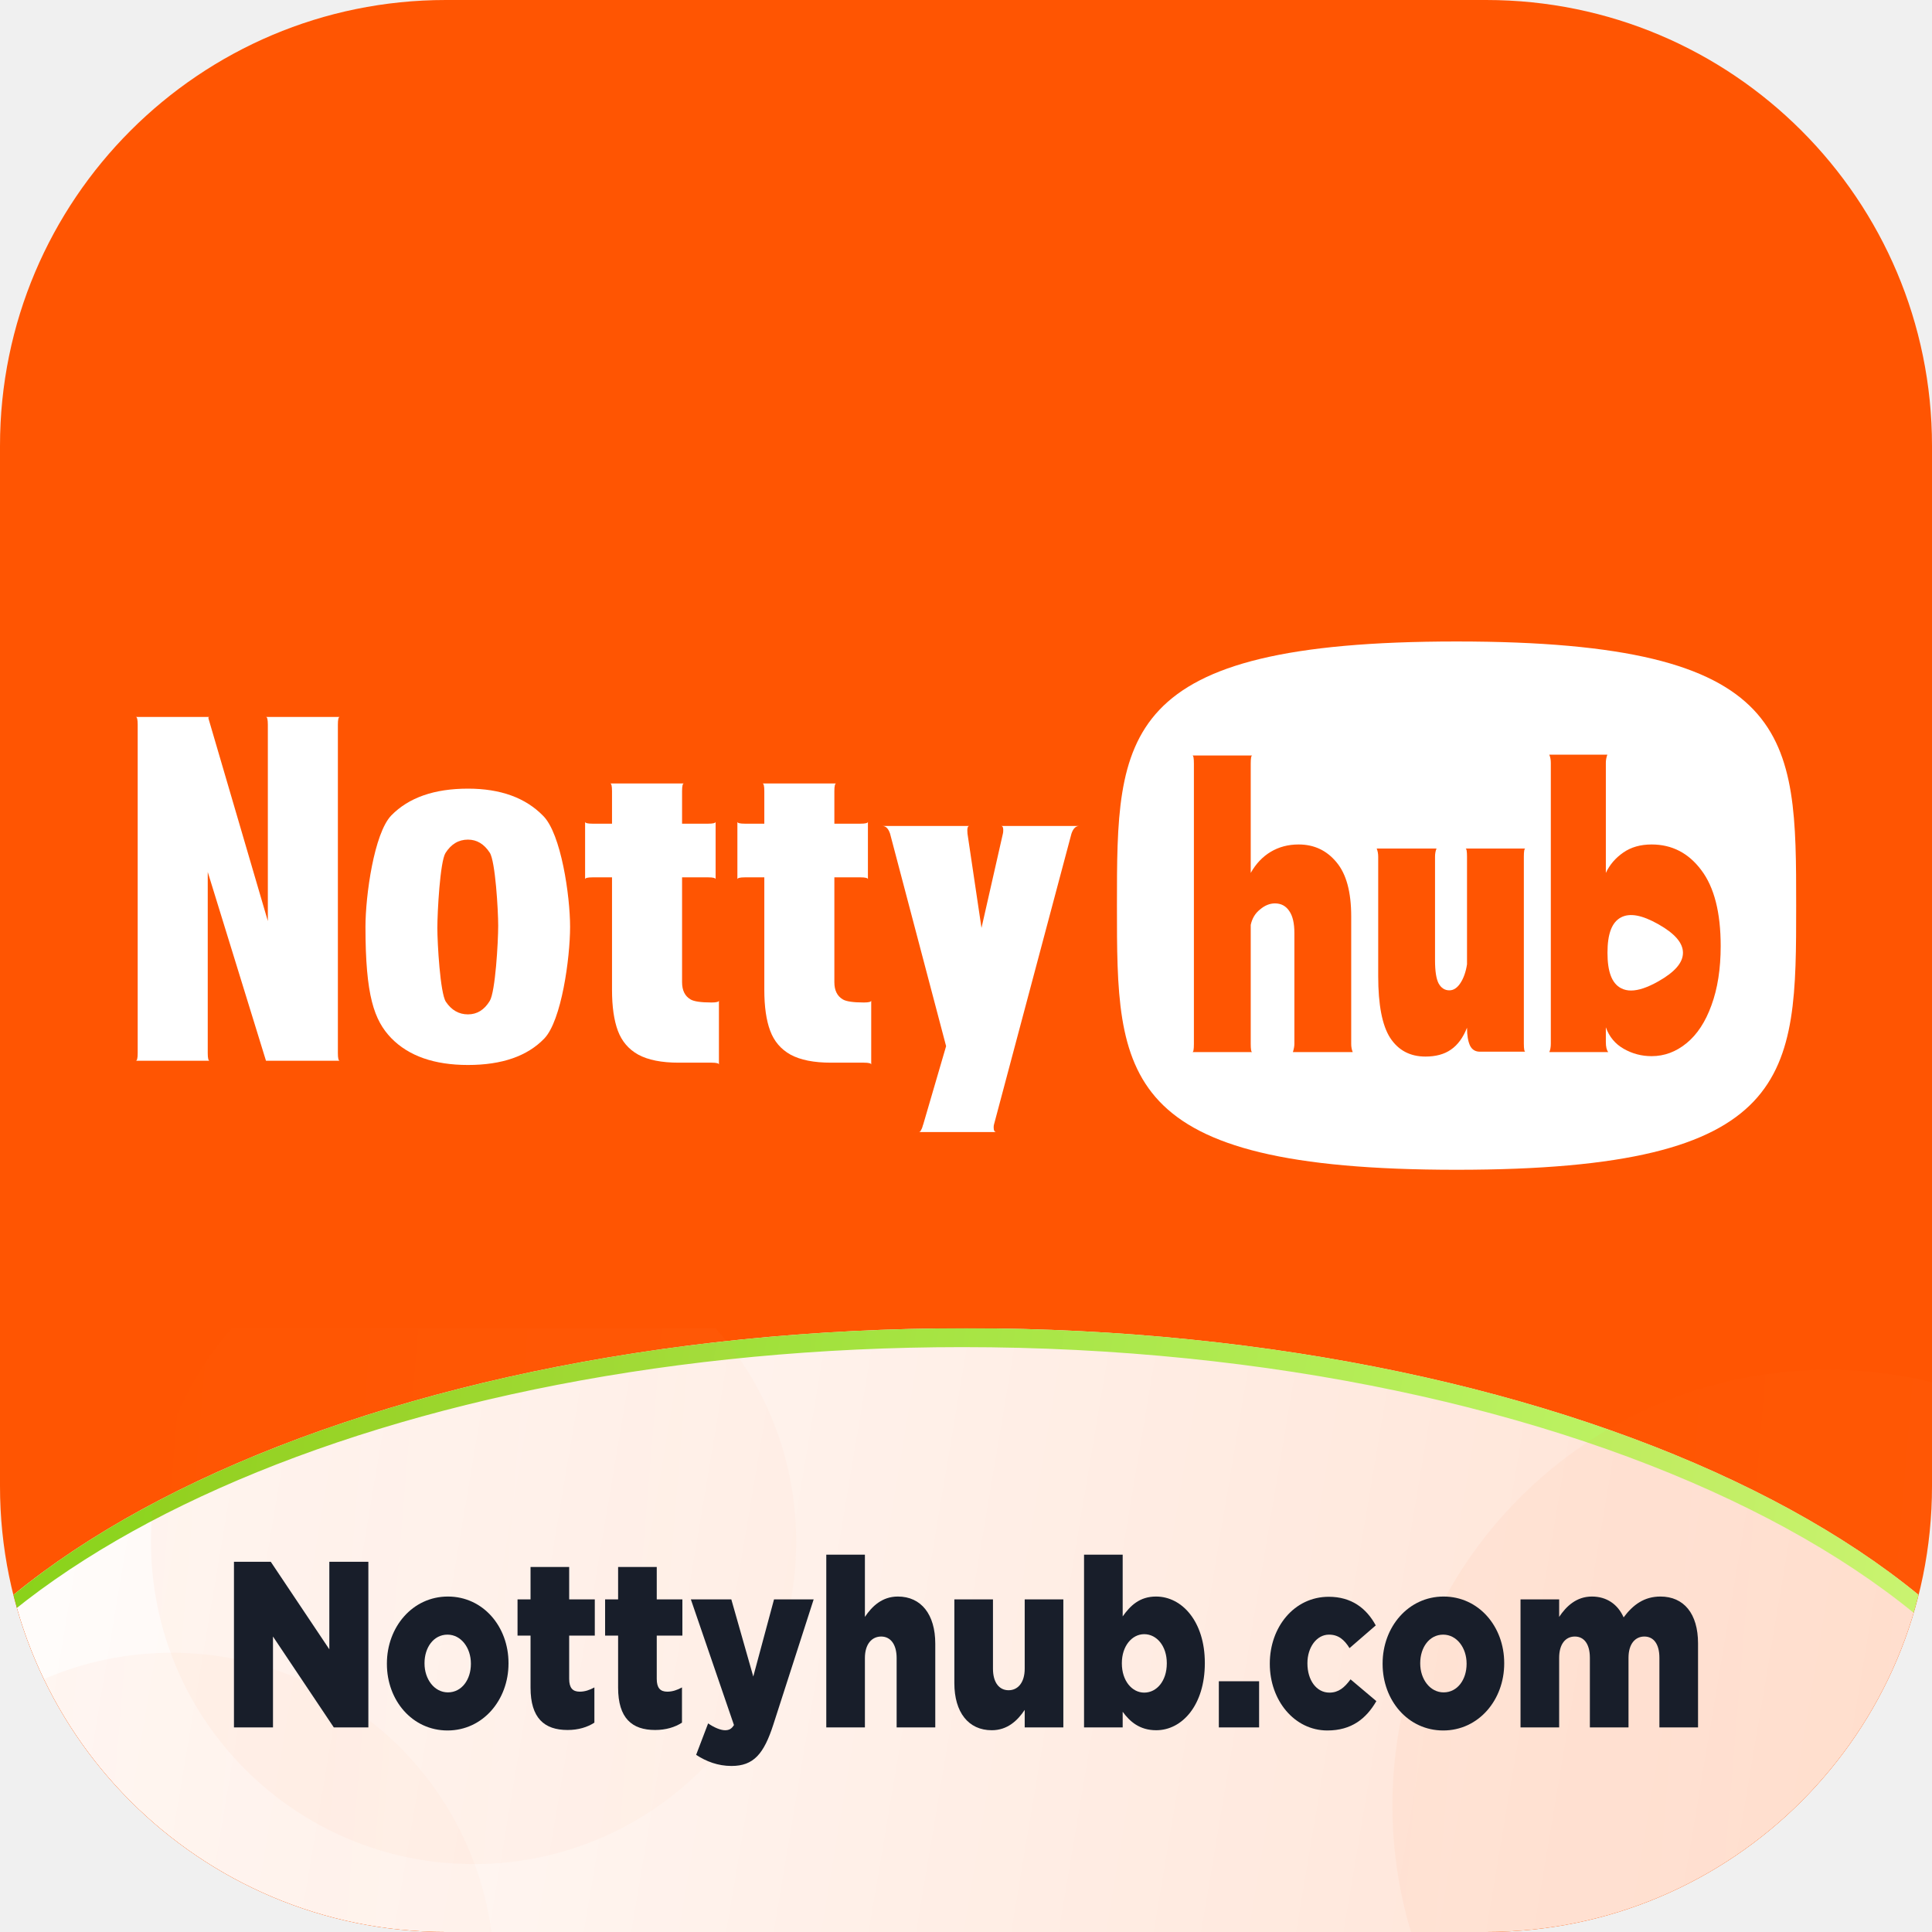
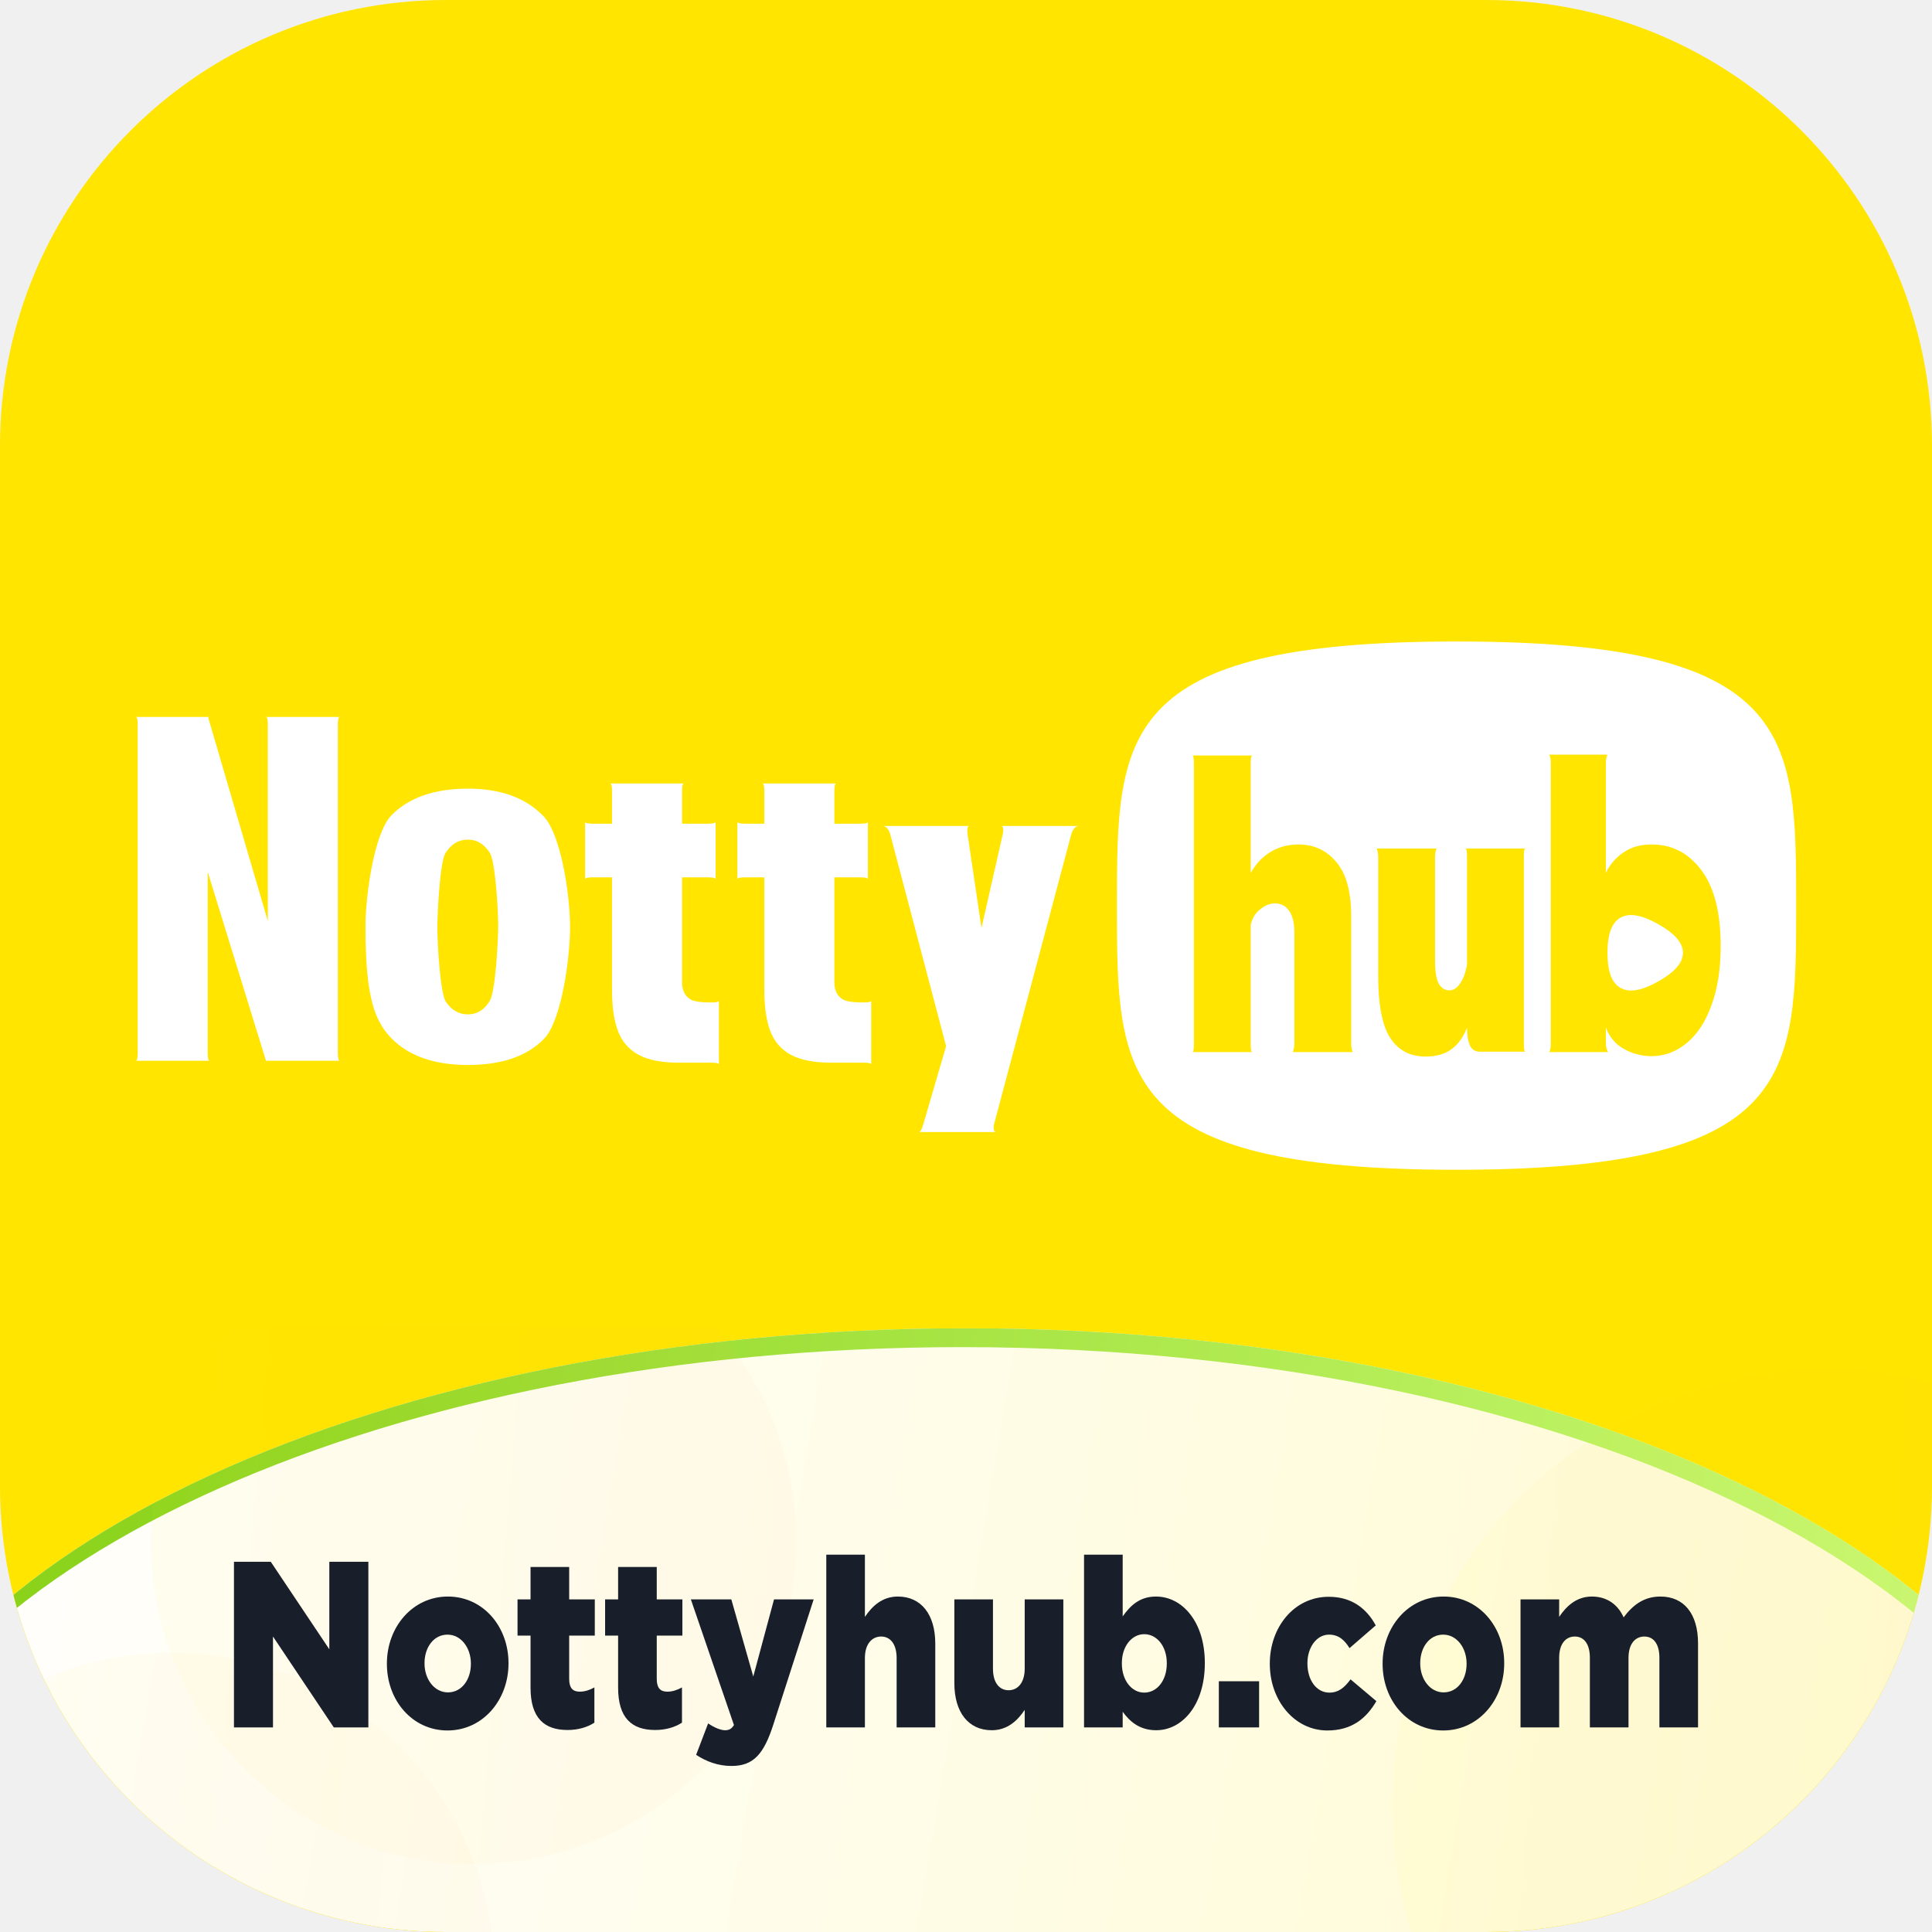
<svg xmlns="http://www.w3.org/2000/svg" width="104" height="104" viewBox="0 0 104 104" fill="none">
  <g clip-path="url(#clip0_2242_5658)">
-     <rect width="104" height="104" fill="#FF5502" />
+     <rect width="104" height="104" fill="#FFE500" />
    <mask id="mask0_2242_5658" style="mask-type:alpha" maskUnits="userSpaceOnUse" x="0" y="71" width="104" height="33">
      <rect y="71.5" width="104" height="32.5" fill="white" />
    </mask>
    <g mask="url(#mask0_2242_5658)">
      <ellipse cx="52" cy="101.258" rx="59.922" ry="29.758" fill="url(#paint0_linear_2242_5658)" />
      <path fill-rule="evenodd" clip-rule="evenodd" d="M111.515 104.742C111.784 103.599 111.922 102.436 111.922 101.258C111.922 84.823 85.094 71.5 52 71.5C20.58 71.5 -5.192 83.51 -7.719 98.789C-4.245 83.996 21.076 72.516 51.797 72.516C84.891 72.516 111.719 85.839 111.719 102.273C111.719 103.105 111.65 103.928 111.515 104.742Z" fill="url(#paint1_linear_2242_5658)" />
      <circle opacity="0.04" cx="98.414" cy="97.195" r="23.461" fill="url(#paint2_linear_2242_5658)" />
      <circle opacity="0.04" cx="9.242" cy="106.336" r="17.367" fill="url(#paint3_linear_2242_5658)" />
      <circle opacity="0.04" cx="25.492" cy="82.977" r="17.367" fill="url(#paint4_linear_2242_5658)" />
    </g>
    <path d="M49.461 60.938C49.513 60.938 49.553 60.903 49.58 60.834C49.619 60.766 49.646 60.704 49.659 60.649C49.672 60.594 49.685 60.552 49.699 60.525L50.929 56.315L47.912 44.874C47.82 44.599 47.681 44.462 47.496 44.462H52.179C52.087 44.462 52.054 44.599 52.08 44.874L52.834 49.951L53.986 44.874C53.999 44.833 54.005 44.764 54.005 44.668C54.005 44.531 53.966 44.462 53.886 44.462H58.094C57.908 44.462 57.77 44.599 57.677 44.874L53.509 60.525C53.496 60.566 53.489 60.621 53.489 60.69C53.489 60.855 53.536 60.938 53.628 60.938H49.461Z" fill="white" />
    <path d="M46.502 53.964C46.766 53.964 46.898 53.93 46.898 53.861V57.307C46.898 57.238 46.766 57.204 46.502 57.204H44.735C43.809 57.204 43.081 57.059 42.552 56.77C42.036 56.482 41.672 56.055 41.461 55.491C41.249 54.927 41.143 54.191 41.143 53.283V47.228H40.091C39.827 47.228 39.694 47.263 39.694 47.331V44.236C39.694 44.305 39.827 44.339 40.091 44.339H41.143V42.585C41.143 42.31 41.11 42.173 41.044 42.173H45.013C44.947 42.173 44.914 42.31 44.914 42.585V44.339H46.323C46.588 44.339 46.72 44.305 46.72 44.236V47.331C46.72 47.263 46.588 47.228 46.323 47.228H44.914V52.87C44.914 53.311 45.066 53.62 45.37 53.799C45.556 53.909 45.933 53.964 46.502 53.964Z" fill="white" />
    <path d="M38.303 53.964C38.568 53.964 38.7 53.93 38.7 53.861V57.307C38.7 57.238 38.568 57.204 38.303 57.204H36.537C35.611 57.204 34.883 57.059 34.354 56.77C33.838 56.482 33.474 56.055 33.262 55.491C33.051 54.927 32.945 54.191 32.945 53.283V47.228H31.893C31.628 47.228 31.496 47.263 31.496 47.331V44.236C31.496 44.305 31.628 44.339 31.893 44.339H32.945V42.585C32.945 42.31 32.912 42.173 32.846 42.173H36.815C36.749 42.173 36.716 42.31 36.716 42.585V44.339H38.125C38.389 44.339 38.522 44.305 38.522 44.236V47.331C38.522 47.263 38.389 47.228 38.125 47.228H36.716V52.87C36.716 53.311 36.868 53.62 37.172 53.799C37.357 53.909 37.734 53.964 38.303 53.964Z" fill="white" />
    <path d="M19.673 49.89C19.673 48.212 20.136 44.86 21.062 43.897C22.002 42.934 23.378 42.453 25.191 42.453C26.937 42.453 28.287 42.941 29.239 43.918C30.205 44.88 30.688 48.225 30.688 49.89C30.688 51.582 30.225 54.941 29.299 55.904C28.386 56.853 27.017 57.328 25.191 57.328C23.378 57.328 22.002 56.846 21.062 55.883C20.136 54.92 19.673 53.6 19.673 49.89ZM23.543 49.952C23.543 50.777 23.695 53.455 24 53.923C24.304 54.377 24.701 54.604 25.191 54.604C25.68 54.604 26.07 54.363 26.362 53.882C26.666 53.4 26.818 50.695 26.818 49.828C26.818 49.017 26.666 46.352 26.362 45.898C26.057 45.431 25.667 45.197 25.191 45.197C24.688 45.197 24.284 45.438 23.98 45.919C23.689 46.387 23.543 49.085 23.543 49.952Z" fill="white" />
    <path d="M7.312 57.101C7.379 57.101 7.412 56.963 7.412 56.688V39.006C7.412 38.731 7.379 38.594 7.312 38.594H11.282C11.229 38.594 11.209 38.621 11.222 38.676L14.418 49.581V39.006C14.418 38.731 14.384 38.594 14.318 38.594H18.288C18.221 38.594 18.188 38.731 18.188 39.006V56.688C18.188 56.963 18.221 57.101 18.288 57.101H14.318L11.183 46.939V56.688C11.183 56.963 11.216 57.101 11.282 57.101H7.312Z" fill="white" />
    <path d="M96.688 48.75C96.688 57.891 96.688 62.969 78.406 62.969C60.125 62.969 60.125 57.891 60.125 48.75C60.125 39.609 60.125 34.531 78.406 34.531C96.688 34.531 96.688 39.609 96.688 48.75Z" fill="white" />
-     <path fill-rule="evenodd" clip-rule="evenodd" d="M92.625 50.926C92.625 52.151 92.459 53.215 92.126 54.119C91.804 55.009 91.359 55.687 90.79 56.153C90.221 56.62 89.593 56.853 88.906 56.853C88.369 56.853 87.87 56.722 87.409 56.459C86.947 56.197 86.625 55.811 86.443 55.3V56.088C86.443 56.35 86.486 56.532 86.572 56.634H83.4C83.454 56.518 83.481 56.365 83.481 56.175V41.062C83.481 40.902 83.454 40.756 83.4 40.625H86.523C86.47 40.771 86.443 40.917 86.443 41.062V46.989C86.647 46.552 86.958 46.188 87.377 45.896C87.795 45.604 88.305 45.458 88.906 45.458C90.001 45.458 90.892 45.918 91.579 46.836C92.276 47.755 92.625 49.118 92.625 50.926ZM87.259 53.194C87.424 53.28 87.612 53.323 87.801 53.32C88.2 53.32 88.686 53.156 89.269 52.827C90.16 52.322 90.594 51.82 90.594 51.289C90.594 50.758 90.16 50.255 89.269 49.751C88.39 49.255 87.733 49.134 87.259 49.384C86.769 49.641 86.531 50.264 86.531 51.289C86.531 52.314 86.769 52.937 87.259 53.194Z" fill="#FF5502" />
-     <path d="M82.029 56.175C82.029 56.467 82.056 56.613 82.11 56.613H79.662C79.416 56.613 79.239 56.503 79.131 56.285C79.024 56.051 78.97 55.73 78.97 55.322C78.756 55.862 78.466 56.255 78.101 56.503C77.747 56.751 77.29 56.875 76.732 56.875C75.906 56.875 75.273 56.54 74.833 55.869C74.403 55.198 74.189 54.09 74.189 52.545V46.115C74.189 45.954 74.162 45.808 74.108 45.677H77.328C77.274 45.808 77.248 45.954 77.248 46.115V51.692C77.248 52.275 77.312 52.69 77.441 52.938C77.58 53.186 77.773 53.31 78.02 53.31C78.246 53.31 78.444 53.179 78.616 52.916C78.788 52.654 78.906 52.319 78.97 51.91V46.115C78.97 45.823 78.943 45.677 78.89 45.677H82.11C82.056 45.677 82.029 45.823 82.029 46.115V56.175Z" fill="#FF5502" />
-     <path d="M69.677 56.197C69.677 56.314 69.651 56.459 69.597 56.634H72.817C72.763 56.503 72.736 56.357 72.736 56.197V49.33C72.736 48.017 72.473 47.048 71.948 46.421C71.421 45.779 70.74 45.458 69.903 45.458C69.345 45.458 68.846 45.59 68.406 45.852C67.966 46.115 67.606 46.494 67.327 46.989V41.106C67.327 40.815 67.354 40.669 67.407 40.669L64.188 40.669C64.241 40.669 64.268 40.815 64.268 41.106V56.197C64.268 56.489 64.241 56.634 64.188 56.634H67.407C67.354 56.634 67.327 56.489 67.327 56.197V49.789C67.402 49.439 67.568 49.162 67.826 48.958C68.084 48.739 68.352 48.63 68.631 48.63C68.964 48.63 69.221 48.768 69.404 49.045C69.586 49.308 69.677 49.701 69.677 50.226V56.197Z" fill="#FF5502" />
+     <path fill-rule="evenodd" clip-rule="evenodd" d="M92.625 50.926C92.625 52.151 92.459 53.215 92.126 54.119C91.804 55.009 91.359 55.687 90.79 56.153C90.221 56.62 89.593 56.853 88.906 56.853C88.369 56.853 87.87 56.722 87.409 56.459C86.947 56.197 86.625 55.811 86.443 55.3V56.088C86.443 56.35 86.486 56.532 86.572 56.634H83.4C83.454 56.518 83.481 56.365 83.481 56.175V41.062C83.481 40.902 83.454 40.756 83.4 40.625H86.523C86.47 40.771 86.443 40.917 86.443 41.062V46.989C86.647 46.552 86.958 46.188 87.377 45.896C87.795 45.604 88.305 45.458 88.906 45.458C90.001 45.458 90.892 45.918 91.579 46.836C92.276 47.755 92.625 49.118 92.625 50.926ZM87.259 53.194C87.424 53.28 87.612 53.323 87.801 53.32C88.2 53.32 88.686 53.156 89.269 52.827C90.16 52.322 90.594 51.82 90.594 51.289C90.594 50.758 90.16 50.255 89.269 49.751C88.39 49.255 87.733 49.134 87.259 49.384C86.769 49.641 86.531 50.264 86.531 51.289C86.531 52.314 86.769 52.937 87.259 53.194Z" fill="#FFE500" />
+     <path d="M82.029 56.175C82.029 56.467 82.056 56.613 82.11 56.613H79.662C79.416 56.613 79.239 56.503 79.131 56.285C79.024 56.051 78.97 55.73 78.97 55.322C78.756 55.862 78.466 56.255 78.101 56.503C77.747 56.751 77.29 56.875 76.732 56.875C75.906 56.875 75.273 56.54 74.833 55.869C74.403 55.198 74.189 54.09 74.189 52.545V46.115C74.189 45.954 74.162 45.808 74.108 45.677H77.328C77.274 45.808 77.248 45.954 77.248 46.115V51.692C77.248 52.275 77.312 52.69 77.441 52.938C77.58 53.186 77.773 53.31 78.02 53.31C78.246 53.31 78.444 53.179 78.616 52.916C78.788 52.654 78.906 52.319 78.97 51.91V46.115C78.97 45.823 78.943 45.677 78.89 45.677H82.11C82.056 45.677 82.029 45.823 82.029 46.115V56.175Z" fill="#FFE500" />
+     <path d="M69.677 56.197C69.677 56.314 69.651 56.459 69.597 56.634H72.817C72.763 56.503 72.736 56.357 72.736 56.197V49.33C72.736 48.017 72.473 47.048 71.948 46.421C71.421 45.779 70.74 45.458 69.903 45.458C69.345 45.458 68.846 45.59 68.406 45.852C67.966 46.115 67.606 46.494 67.327 46.989V41.106C67.327 40.815 67.354 40.669 67.407 40.669L64.188 40.669C64.241 40.669 64.268 40.815 64.268 41.106V56.197C64.268 56.489 64.241 56.634 64.188 56.634H67.407C67.354 56.634 67.327 56.489 67.327 56.197V49.789C67.402 49.439 67.568 49.162 67.826 48.958C68.084 48.739 68.352 48.63 68.631 48.63C68.964 48.63 69.221 48.768 69.404 49.045C69.586 49.308 69.677 49.701 69.677 50.226V56.197Z" fill="#FFE500" />
    <path d="M81.85 92.986V86.095H83.93V87.038C84.313 86.464 84.86 85.942 85.692 85.942C86.48 85.942 87.082 86.35 87.4 87.063C87.914 86.375 88.516 85.942 89.381 85.942C90.64 85.942 91.406 86.859 91.406 88.464V92.986H89.326V89.241C89.326 88.49 89.009 88.095 88.516 88.095C88.024 88.095 87.663 88.49 87.663 89.241V92.986H85.583V89.241C85.583 88.49 85.265 88.095 84.773 88.095C84.28 88.095 83.93 88.49 83.93 89.241V92.986H81.85Z" fill="#181E2A" />
    <path d="M77.688 93.152C75.794 93.152 74.426 91.534 74.426 89.572V89.547C74.426 87.585 75.805 85.942 77.71 85.942C79.603 85.942 80.972 87.56 80.972 89.522V89.547C80.972 91.509 79.592 93.152 77.688 93.152ZM77.71 91.101C78.465 91.101 78.947 90.4 78.947 89.572V89.547C78.947 88.706 78.421 87.993 77.688 87.993C76.932 87.993 76.451 88.694 76.451 89.522V89.547C76.451 90.388 76.976 91.101 77.71 91.101Z" fill="#181E2A" />
    <path d="M71.452 93.152C69.668 93.152 68.354 91.521 68.354 89.572V89.547C68.354 87.598 69.656 85.955 71.528 85.955C72.743 85.955 73.553 86.566 74.057 87.496L72.645 88.719C72.36 88.26 72.043 87.993 71.539 87.993C70.872 87.993 70.379 88.681 70.379 89.522V89.547C70.379 90.439 70.861 91.114 71.561 91.114C72.054 91.114 72.371 90.846 72.7 90.4L74.09 91.572C73.543 92.515 72.754 93.152 71.452 93.152Z" fill="#181E2A" />
    <path d="M65.61 92.986V90.502H67.778V92.986H65.61Z" fill="#181E2A" />
    <path d="M62.24 93.139C61.342 93.139 60.817 92.668 60.434 92.145V92.986H58.354V83.688H60.434V87.012C60.839 86.439 61.342 85.942 62.229 85.942C63.641 85.942 64.856 87.305 64.856 89.509V89.534C64.856 91.776 63.641 93.139 62.24 93.139ZM61.594 91.114C62.273 91.114 62.809 90.477 62.809 89.547V89.522C62.809 88.617 62.273 87.968 61.594 87.968C60.926 87.968 60.39 88.617 60.39 89.522V89.547C60.39 90.464 60.926 91.114 61.594 91.114Z" fill="#181E2A" />
    <path d="M53.387 93.139C52.128 93.139 51.373 92.171 51.373 90.604V86.095H53.452V89.827C53.452 90.579 53.792 90.986 54.295 90.986C54.788 90.986 55.16 90.579 55.16 89.827V86.095H57.24V92.986H55.16V92.044C54.777 92.617 54.23 93.139 53.387 93.139Z" fill="#181E2A" />
    <path d="M44.479 92.986V83.688H46.558V87.038C46.941 86.464 47.489 85.942 48.332 85.942C49.59 85.942 50.346 86.91 50.346 88.477V92.986H48.266V89.254C48.266 88.502 47.927 88.095 47.434 88.095C46.931 88.095 46.558 88.502 46.558 89.254V92.986H44.479Z" fill="#181E2A" />
    <path d="M39.378 95.062C38.644 95.062 38.02 94.82 37.473 94.464L38.119 92.77C38.447 92.999 38.798 93.139 39.028 93.139C39.236 93.139 39.378 93.075 39.509 92.859L37.189 86.095H39.367L40.549 90.248L41.666 86.095H43.8L41.633 92.821C41.118 94.426 40.56 95.062 39.378 95.062Z" fill="#181E2A" />
    <path d="M35.266 93.126C34.018 93.126 33.273 92.489 33.273 90.846V88.044H32.573V86.095H33.273V84.35H35.353V86.095H36.733V88.044H35.353V90.375C35.353 90.859 35.539 91.063 35.922 91.063C36.196 91.063 36.459 90.974 36.711 90.834V92.731C36.338 92.974 35.846 93.126 35.266 93.126Z" fill="#181E2A" />
    <path d="M30.552 93.126C29.304 93.126 28.559 92.489 28.559 90.846V88.044H27.859V86.095H28.559V84.35H30.639V86.095H32.018V88.044H30.639V90.375C30.639 90.859 30.825 91.063 31.208 91.063C31.482 91.063 31.745 90.974 31.996 90.834V92.731C31.624 92.974 31.132 93.126 30.552 93.126Z" fill="#181E2A" />
    <path d="M24.089 93.152C22.195 93.152 20.827 91.534 20.827 89.572V89.547C20.827 87.585 22.206 85.942 24.111 85.942C26.005 85.942 27.373 87.56 27.373 89.522V89.547C27.373 91.509 25.994 93.152 24.089 93.152ZM24.111 91.101C24.866 91.101 25.348 90.4 25.348 89.572V89.547C25.348 88.706 24.823 87.993 24.089 87.993C23.334 87.993 22.852 88.694 22.852 89.522V89.547C22.852 90.388 23.378 91.101 24.111 91.101Z" fill="#181E2A" />
    <path d="M12.594 92.986V84.07H14.575L17.728 88.783V84.07H19.829V92.986H17.968L14.695 88.095V92.986H12.594Z" fill="#181E2A" />
  </g>
  <defs>
    <linearGradient id="paint0_linear_2242_5658" x1="-7.846" y1="71.5" x2="118.926" y2="92.786" gradientUnits="userSpaceOnUse">
      <stop stop-color="white" />
      <stop offset="1" stop-color="white" stop-opacity="0.8" />
    </linearGradient>
    <linearGradient id="paint1_linear_2242_5658" x1="-7.846" y1="71.5" x2="118.926" y2="92.786" gradientUnits="userSpaceOnUse">
      <stop stop-color="#84CE11" />
      <stop offset="1" stop-color="#D1FF80" />
    </linearGradient>
    <linearGradient id="paint2_linear_2242_5658" x1="74.983" y1="73.734" x2="125.664" y2="77.96" gradientUnits="userSpaceOnUse">
-       <stop stop-color="#FF5502" />
+       <stop stop-color="#FFE500" />
      <stop offset="1" stop-color="#FFA072" />
    </linearGradient>
    <linearGradient id="paint3_linear_2242_5658" x1="-8.103" y1="88.969" x2="29.414" y2="92.097" gradientUnits="userSpaceOnUse">
-       <stop stop-color="#FF5502" />
+       <stop stop-color="#FFE500" />
      <stop offset="1" stop-color="#FFA072" />
    </linearGradient>
    <linearGradient id="paint4_linear_2242_5658" x1="8.147" y1="65.609" x2="45.664" y2="68.738" gradientUnits="userSpaceOnUse">
-       <stop stop-color="#FF5502" />
+       <stop stop-color="#FFE500" />
      <stop offset="1" stop-color="#FFA072" />
    </linearGradient>
    <clipPath id="clip0_2242_5658">
      <rect width="104" height="104" rx="24" fill="white" />
    </clipPath>
  </defs>
</svg>
